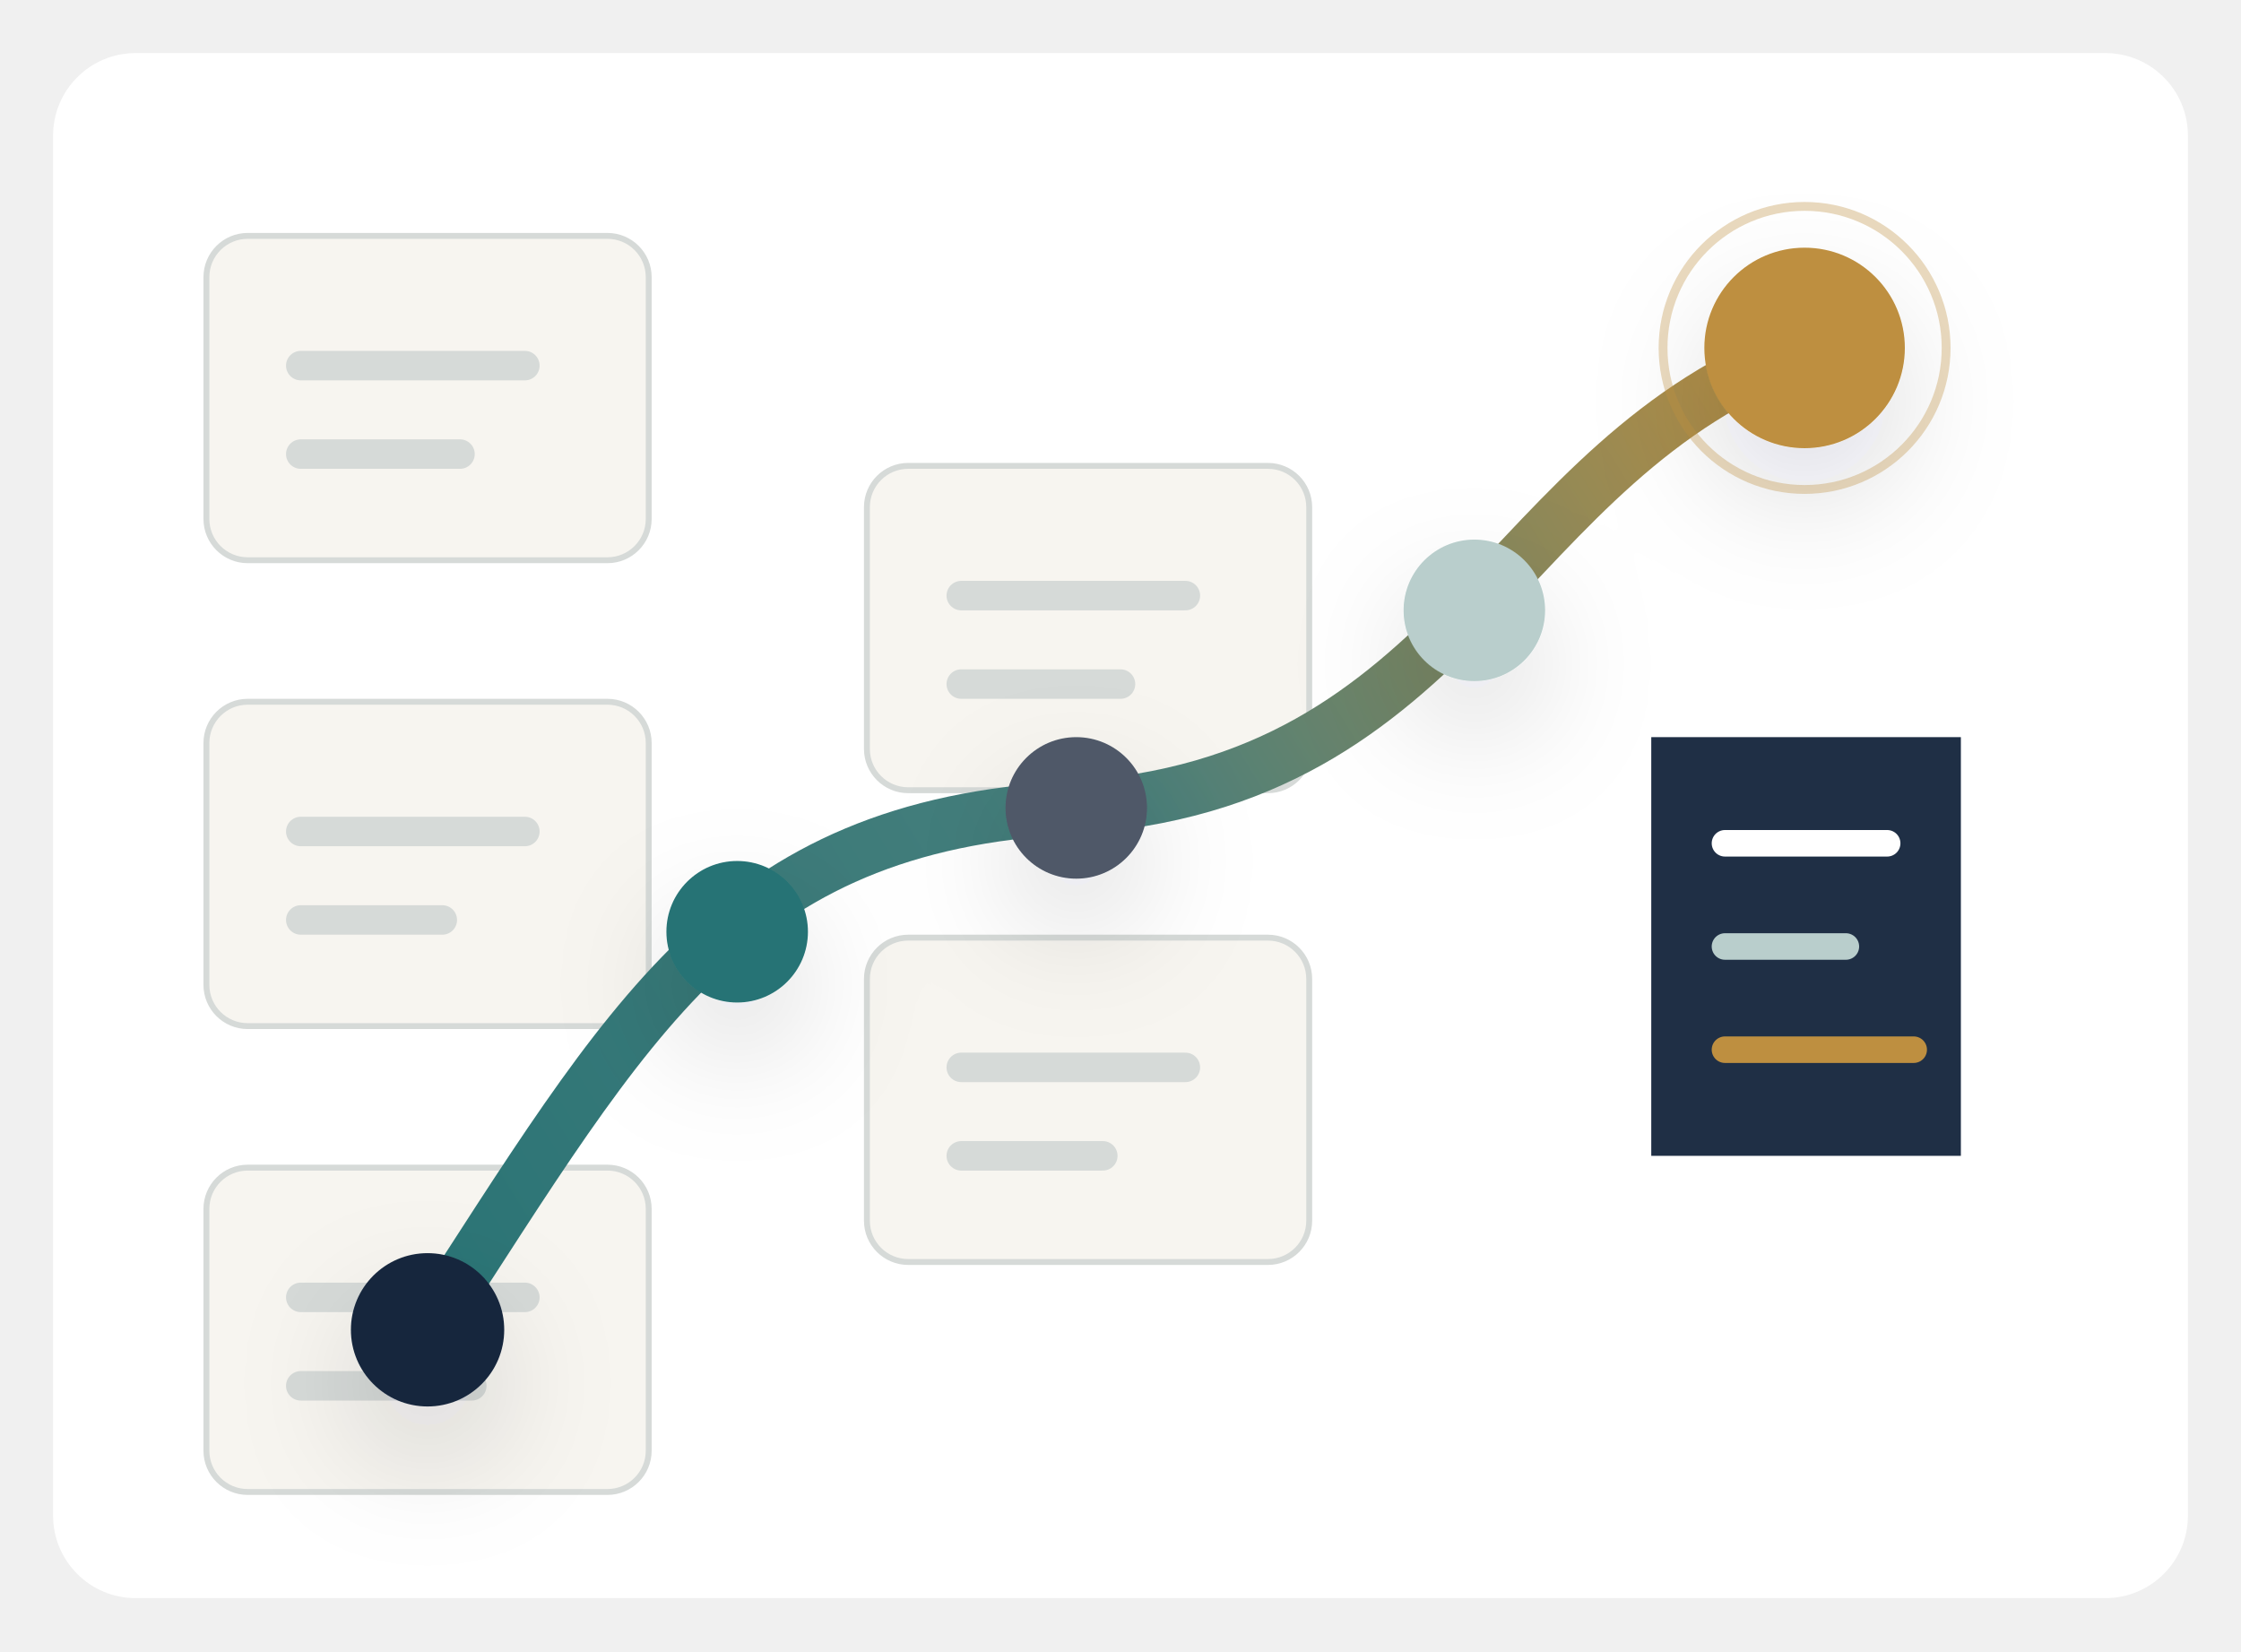
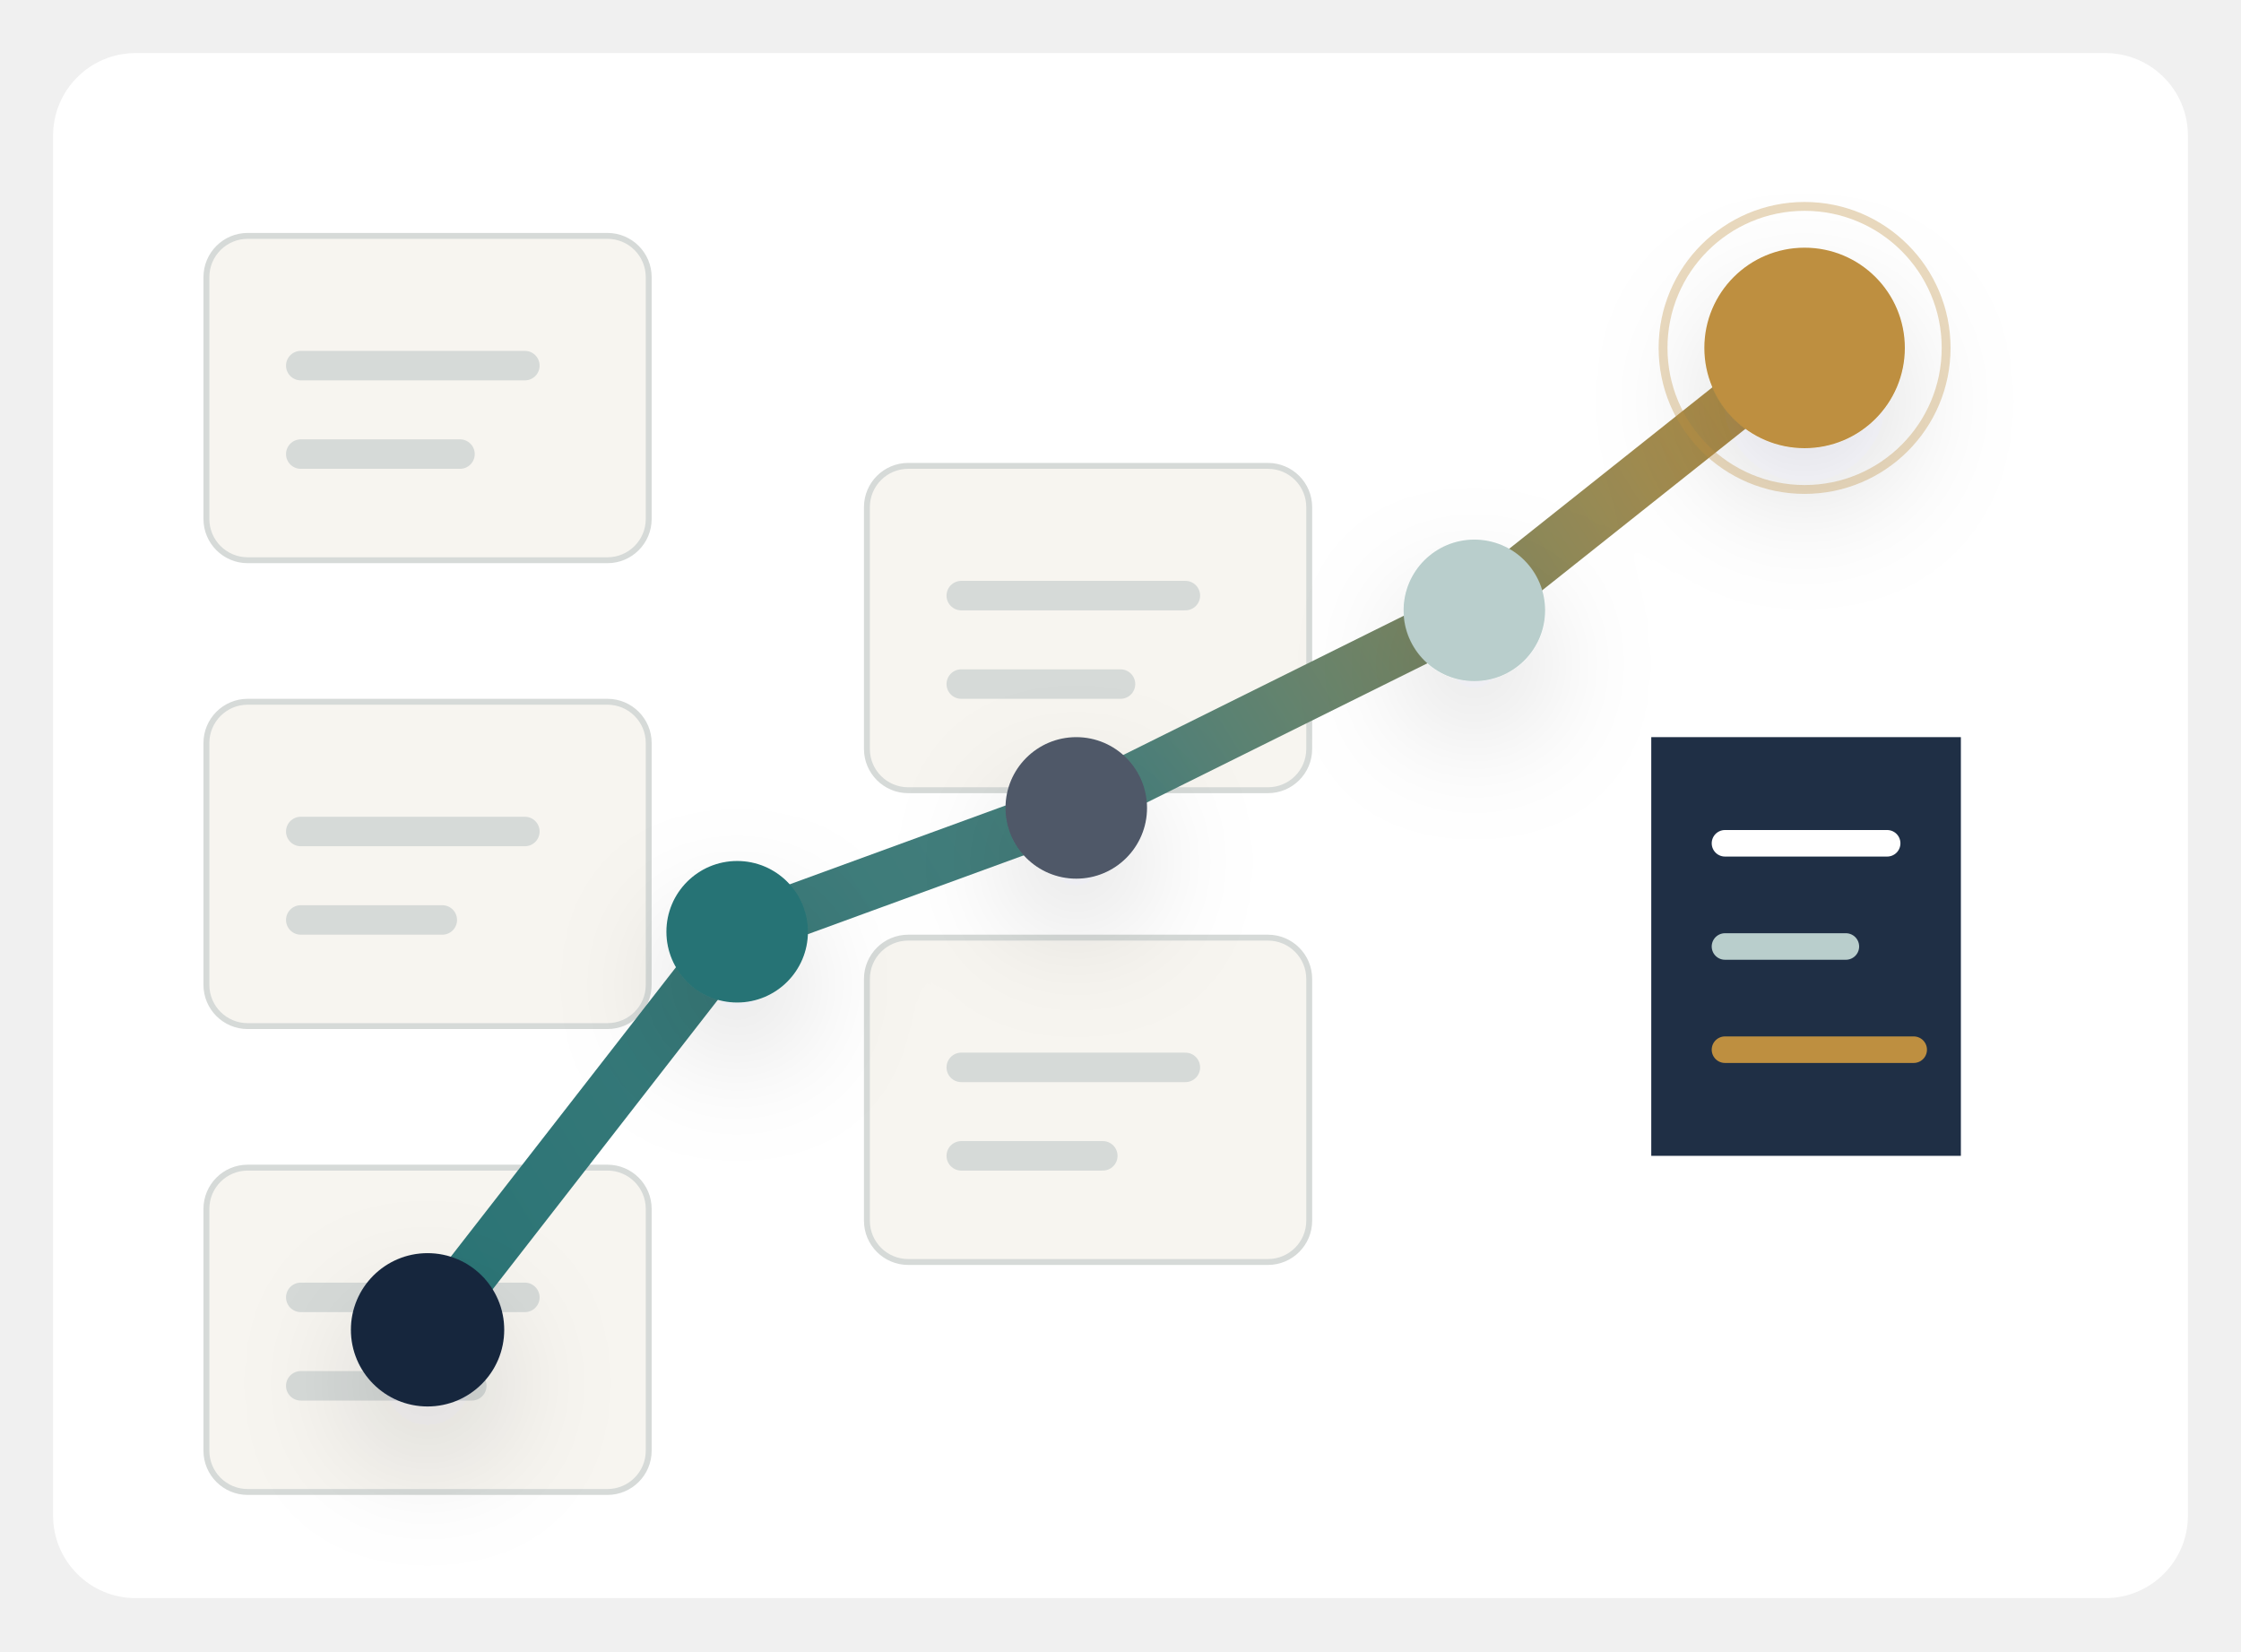
<svg xmlns="http://www.w3.org/2000/svg" viewBox="0 0 760 560" role="img" aria-labelledby="title desc">
  <defs>
    <linearGradient id="thread" x1="114" y1="430" x2="618" y2="118" gradientUnits="userSpaceOnUse">
      <stop offset="0" stop-color="#287375" />
      <stop offset="0.52" stop-color="#477f7c" />
      <stop offset="1" stop-color="#be8f40" />
    </linearGradient>
    <filter id="shadow" x="-16%" y="-16%" width="132%" height="132%">
      <feDropShadow dx="0" dy="18" stdDeviation="20" flood-color="#16263d" flood-opacity="0.13" />
    </filter>
  </defs>
  <rect x="18" y="18" width="724" height="524" rx="28" fill="#fff" />
  <g fill="#f7f5f0" stroke="#d6dad8" stroke-width="2">
    <rect x="70" y="80" width="150" height="110" rx="14" />
    <rect x="70" y="238" width="150" height="110" rx="14" />
    <rect x="70" y="396" width="150" height="110" rx="14" />
    <rect x="294" y="158" width="150" height="110" rx="14" />
    <rect x="294" y="318" width="150" height="110" rx="14" />
  </g>
  <g stroke="#d6dad8" stroke-width="10" stroke-linecap="round">
    <path d="M102 124 H178" />
    <path d="M102 154 H156" />
    <path d="M102 282 H178" />
    <path d="M102 312 H150" />
    <path d="M102 440 H178" />
    <path d="M102 470 H160" />
    <path d="M326 202 H402" />
    <path d="M326 232 H380" />
    <path d="M326 362 H402" />
    <path d="M326 392 H374" />
  </g>
-   <path d="M145 451 C214 345 248 280 363 274 C497 266 508 156 612 118" fill="none" stroke="url(#thread)" stroke-width="18" stroke-linecap="round" />
+   <path d="M145 451 L250 316 L365 274 L500 207 L612 118" fill="none" stroke="url(#thread)" stroke-width="18" stroke-linecap="round" stroke-linejoin="round" />
  <g filter="url(#shadow)">
    <circle cx="145" cy="451" r="26" fill="#16263d" />
    <circle cx="250" cy="316" r="24" fill="#287375" />
    <circle cx="365" cy="274" r="24" fill="#4f5968" />
    <circle cx="500" cy="207" r="24" fill="#b9cecc" />
    <circle cx="612" cy="118" r="34" fill="#be8f40" />
  </g>
  <path d="M560 250 H665 V392 H560 Z" fill="#16263d" opacity="0.96" />
  <path d="M585 286 H640" stroke="#fff" stroke-width="9" stroke-linecap="round" />
  <path d="M585 321 H626" stroke="#b9cecc" stroke-width="9" stroke-linecap="round" />
  <path d="M585 356 H649" stroke="#be8f40" stroke-width="9" stroke-linecap="round" />
  <circle cx="612" cy="118" r="48" fill="none" stroke="#be8f40" stroke-width="3" opacity="0.34" />
</svg>
